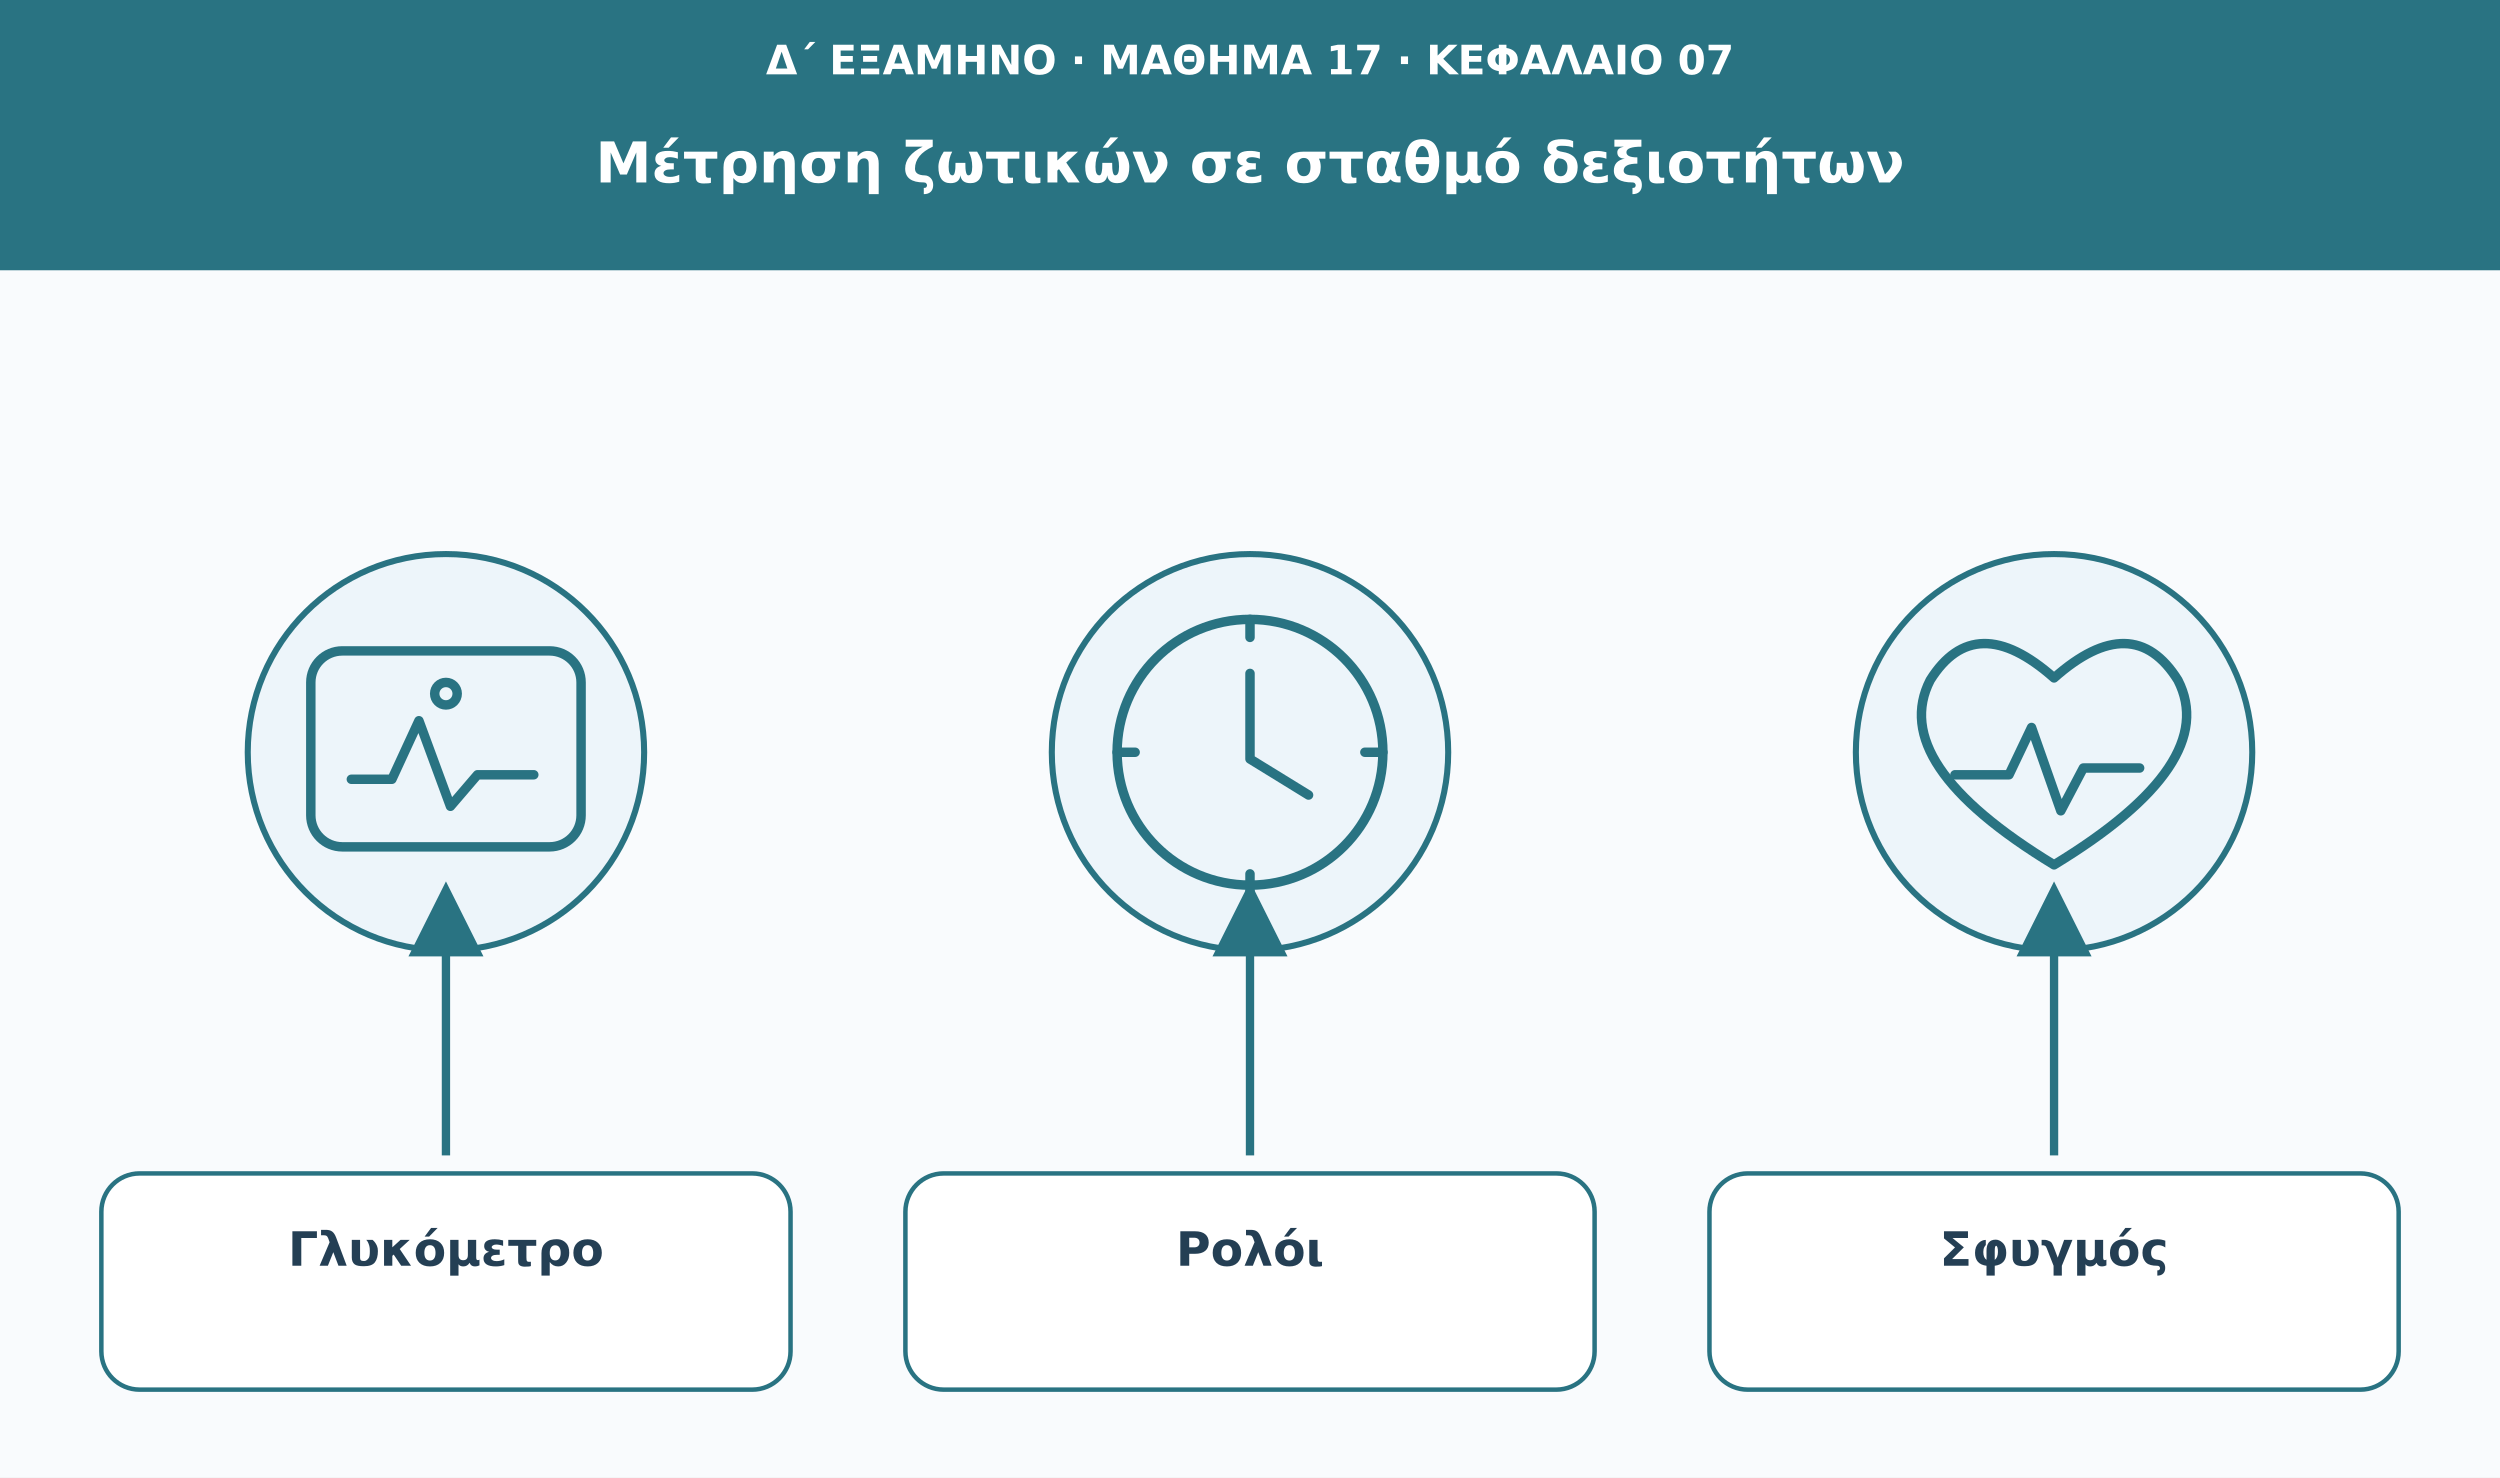
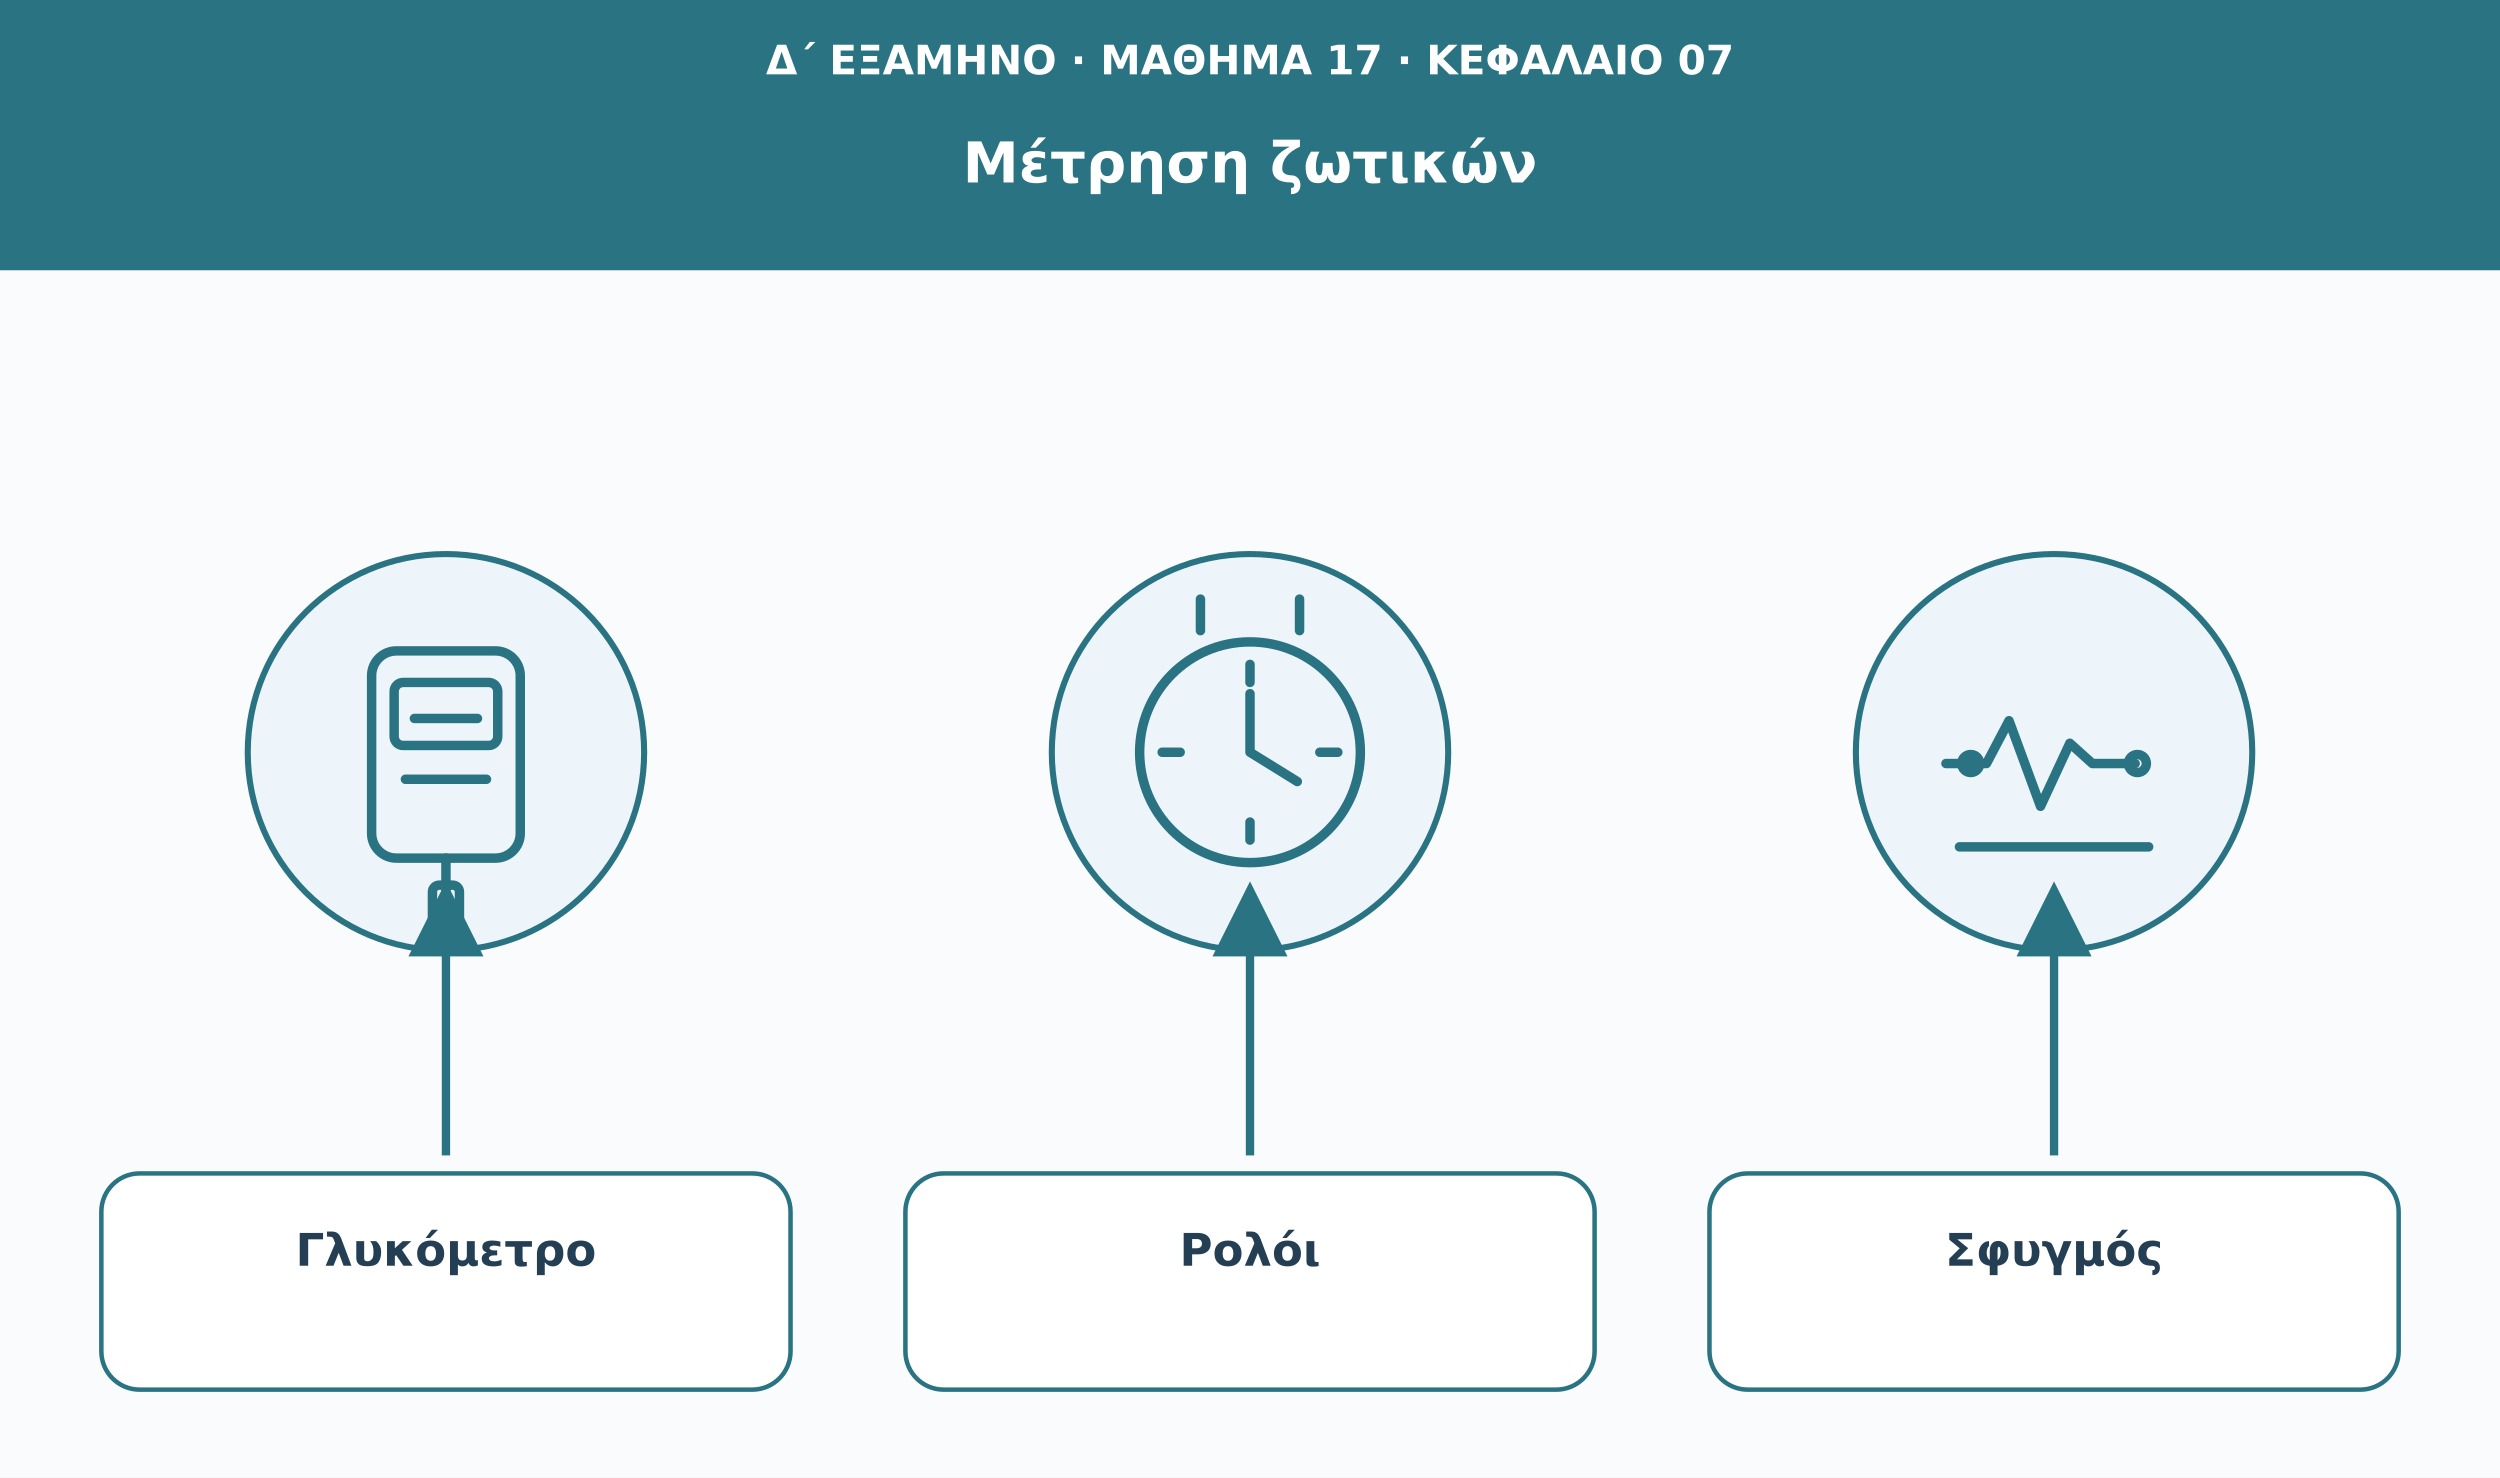
<svg xmlns="http://www.w3.org/2000/svg" viewBox="0 0 1110 656" role="img" aria-labelledby="t d">
  <defs>
    <marker id="arrow" viewBox="0 0 10 10" markerWidth="9" markerHeight="9" refX="8" refY="5" orient="auto">
      <path d="M0 0L10 5L0 10Z" fill="#297382" />
    </marker>
  </defs>
  <rect width="1110" height="656" fill="#f9fbfd" />
  <rect width="1110" height="120" fill="#297382" />
-   <text x="555" y="33" font-family="DejaVu Sans,Arial,sans-serif" font-size="18" fill="#ffffff" font-weight="680" text-anchor="middle">Δ΄ ΕΞΑΜΗΝΟ · ΜΑΘΗΜΑ 17 · ΚΕΦΑΛΑΙΟ 07</text>
-   <text x="555" y="81" font-family="DejaVu Sans,Arial,sans-serif" font-size="25" fill="#ffffff" font-weight="750" text-anchor="middle">Μέτρηση ζωτικών σε σταθμό δεξιοτήτων</text>
+   <text x="555" y="33" font-family="DejaVu Sans,Arial,sans-serif" font-size="18" fill="#fff" font-weight="680" text-anchor="middle">Δ΄ ΕΞΑΜΗΝΟ · ΜΑΘΗΜΑ 17 · ΚΕΦΑΛΑΙΟ 07</text>
+   <text x="555" y="81" font-family="DejaVu Sans,Arial,sans-serif" font-size="25" fill="#fff" font-weight="750" text-anchor="middle">Μέτρηση ζωτικών</text>
  <circle cx="198" cy="334" r="88" fill="#edf5fa" stroke="#297382" stroke-width="2.7" />
  <g transform="translate(198 334)" fill="none" stroke="#297382" stroke-width="4.2" stroke-linecap="round" stroke-linejoin="round">
-     <rect x="-60" y="-45" width="120" height="87" rx="14" />
-     <path d="M-42 12h18l12-26L2 24l12-14h25" />
-     <circle cx="0" cy="-26" r="5" />
+     <rect x="-33" y="-45" width="66" height="92" rx="11" />
+     <rect x="-23" y="-31" width="46" height="28" rx="4" />
+     <path d="M-14-15h28M-18 12h36" />
+     <path d="M0 47v18" />
+     <rect x="-6" y="59" width="12" height="24" rx="3" />
  </g>
  <path d="M198 513L198 398" stroke="#297382" stroke-width="3.7" marker-end="url(#arrow)" />
  <rect x="45" y="521" width="306" height="96" rx="17" fill="#fff" stroke="#297382" stroke-width="2" />
-   <text x="198" y="562" font-family="DejaVu Sans,Arial,sans-serif" font-size="21" fill="#243f54" font-weight="700" text-anchor="middle">Γλυκόμετρο</text>
+   <text x="198" y="562" font-family="DejaVu Sans,Arial,sans-serif" font-size="20" fill="#243f54" font-weight="700" text-anchor="middle">Γλυκόμετρο</text>
  <circle cx="555" cy="334" r="88" fill="#edf5fa" stroke="#297382" stroke-width="2.7" />
  <g transform="translate(555 334)" fill="none" stroke="#297382" stroke-width="4.2" stroke-linecap="round" stroke-linejoin="round">
-     <circle r="59" />
-     <path d="M0-35v38l26 16" />
-     <path d="M0-59v8m0 105v8m-59-62h8m102 0h8" />
+     <circle r="49" />
+     <path d="M0-39v8M39 0h-8M0 39v-8M-39 0h8M0 0v-26M0 0l21 13" />
+     <path d="M-22-54v-14m44 14v-14" />
  </g>
  <path d="M555 513L555 398" stroke="#297382" stroke-width="3.7" marker-end="url(#arrow)" />
  <rect x="402" y="521" width="306" height="96" rx="17" fill="#fff" stroke="#297382" stroke-width="2" />
-   <text x="555" y="562" font-family="DejaVu Sans,Arial,sans-serif" font-size="21" fill="#243f54" font-weight="700" text-anchor="middle">Ρολόι</text>
+   <text x="555" y="562" font-family="DejaVu Sans,Arial,sans-serif" font-size="20" fill="#243f54" font-weight="700" text-anchor="middle">Ρολόι</text>
  <circle cx="912" cy="334" r="88" fill="#edf5fa" stroke="#297382" stroke-width="2.7" />
  <g transform="translate(912 334)" fill="none" stroke="#297382" stroke-width="4.2" stroke-linecap="round" stroke-linejoin="round">
-     <path d="M0 50q-74-45-55-82q20-32 55-1q35-31 55 1q19 37-55 82Z" />
-     <path d="M-44 10h24l10-21 13 37 10-19h25" />
+     <path d="M-48 5h18l10-19 14 38 13-28 10 9h19" />
+     <path d="M-42 42h84" />
+     <circle cx="-37" cy="5" r="4" />
+     <circle cx="37" cy="5" r="4" />
  </g>
  <path d="M912 513L912 398" stroke="#297382" stroke-width="3.7" marker-end="url(#arrow)" />
  <rect x="759" y="521" width="306" height="96" rx="17" fill="#fff" stroke="#297382" stroke-width="2" />
-   <text x="912" y="562" font-family="DejaVu Sans,Arial,sans-serif" font-size="21" fill="#243f54" font-weight="700" text-anchor="middle">Σφυγμός</text>
+   <text x="912" y="562" font-family="DejaVu Sans,Arial,sans-serif" font-size="20" fill="#243f54" font-weight="700" text-anchor="middle">Σφυγμός</text>
</svg>
